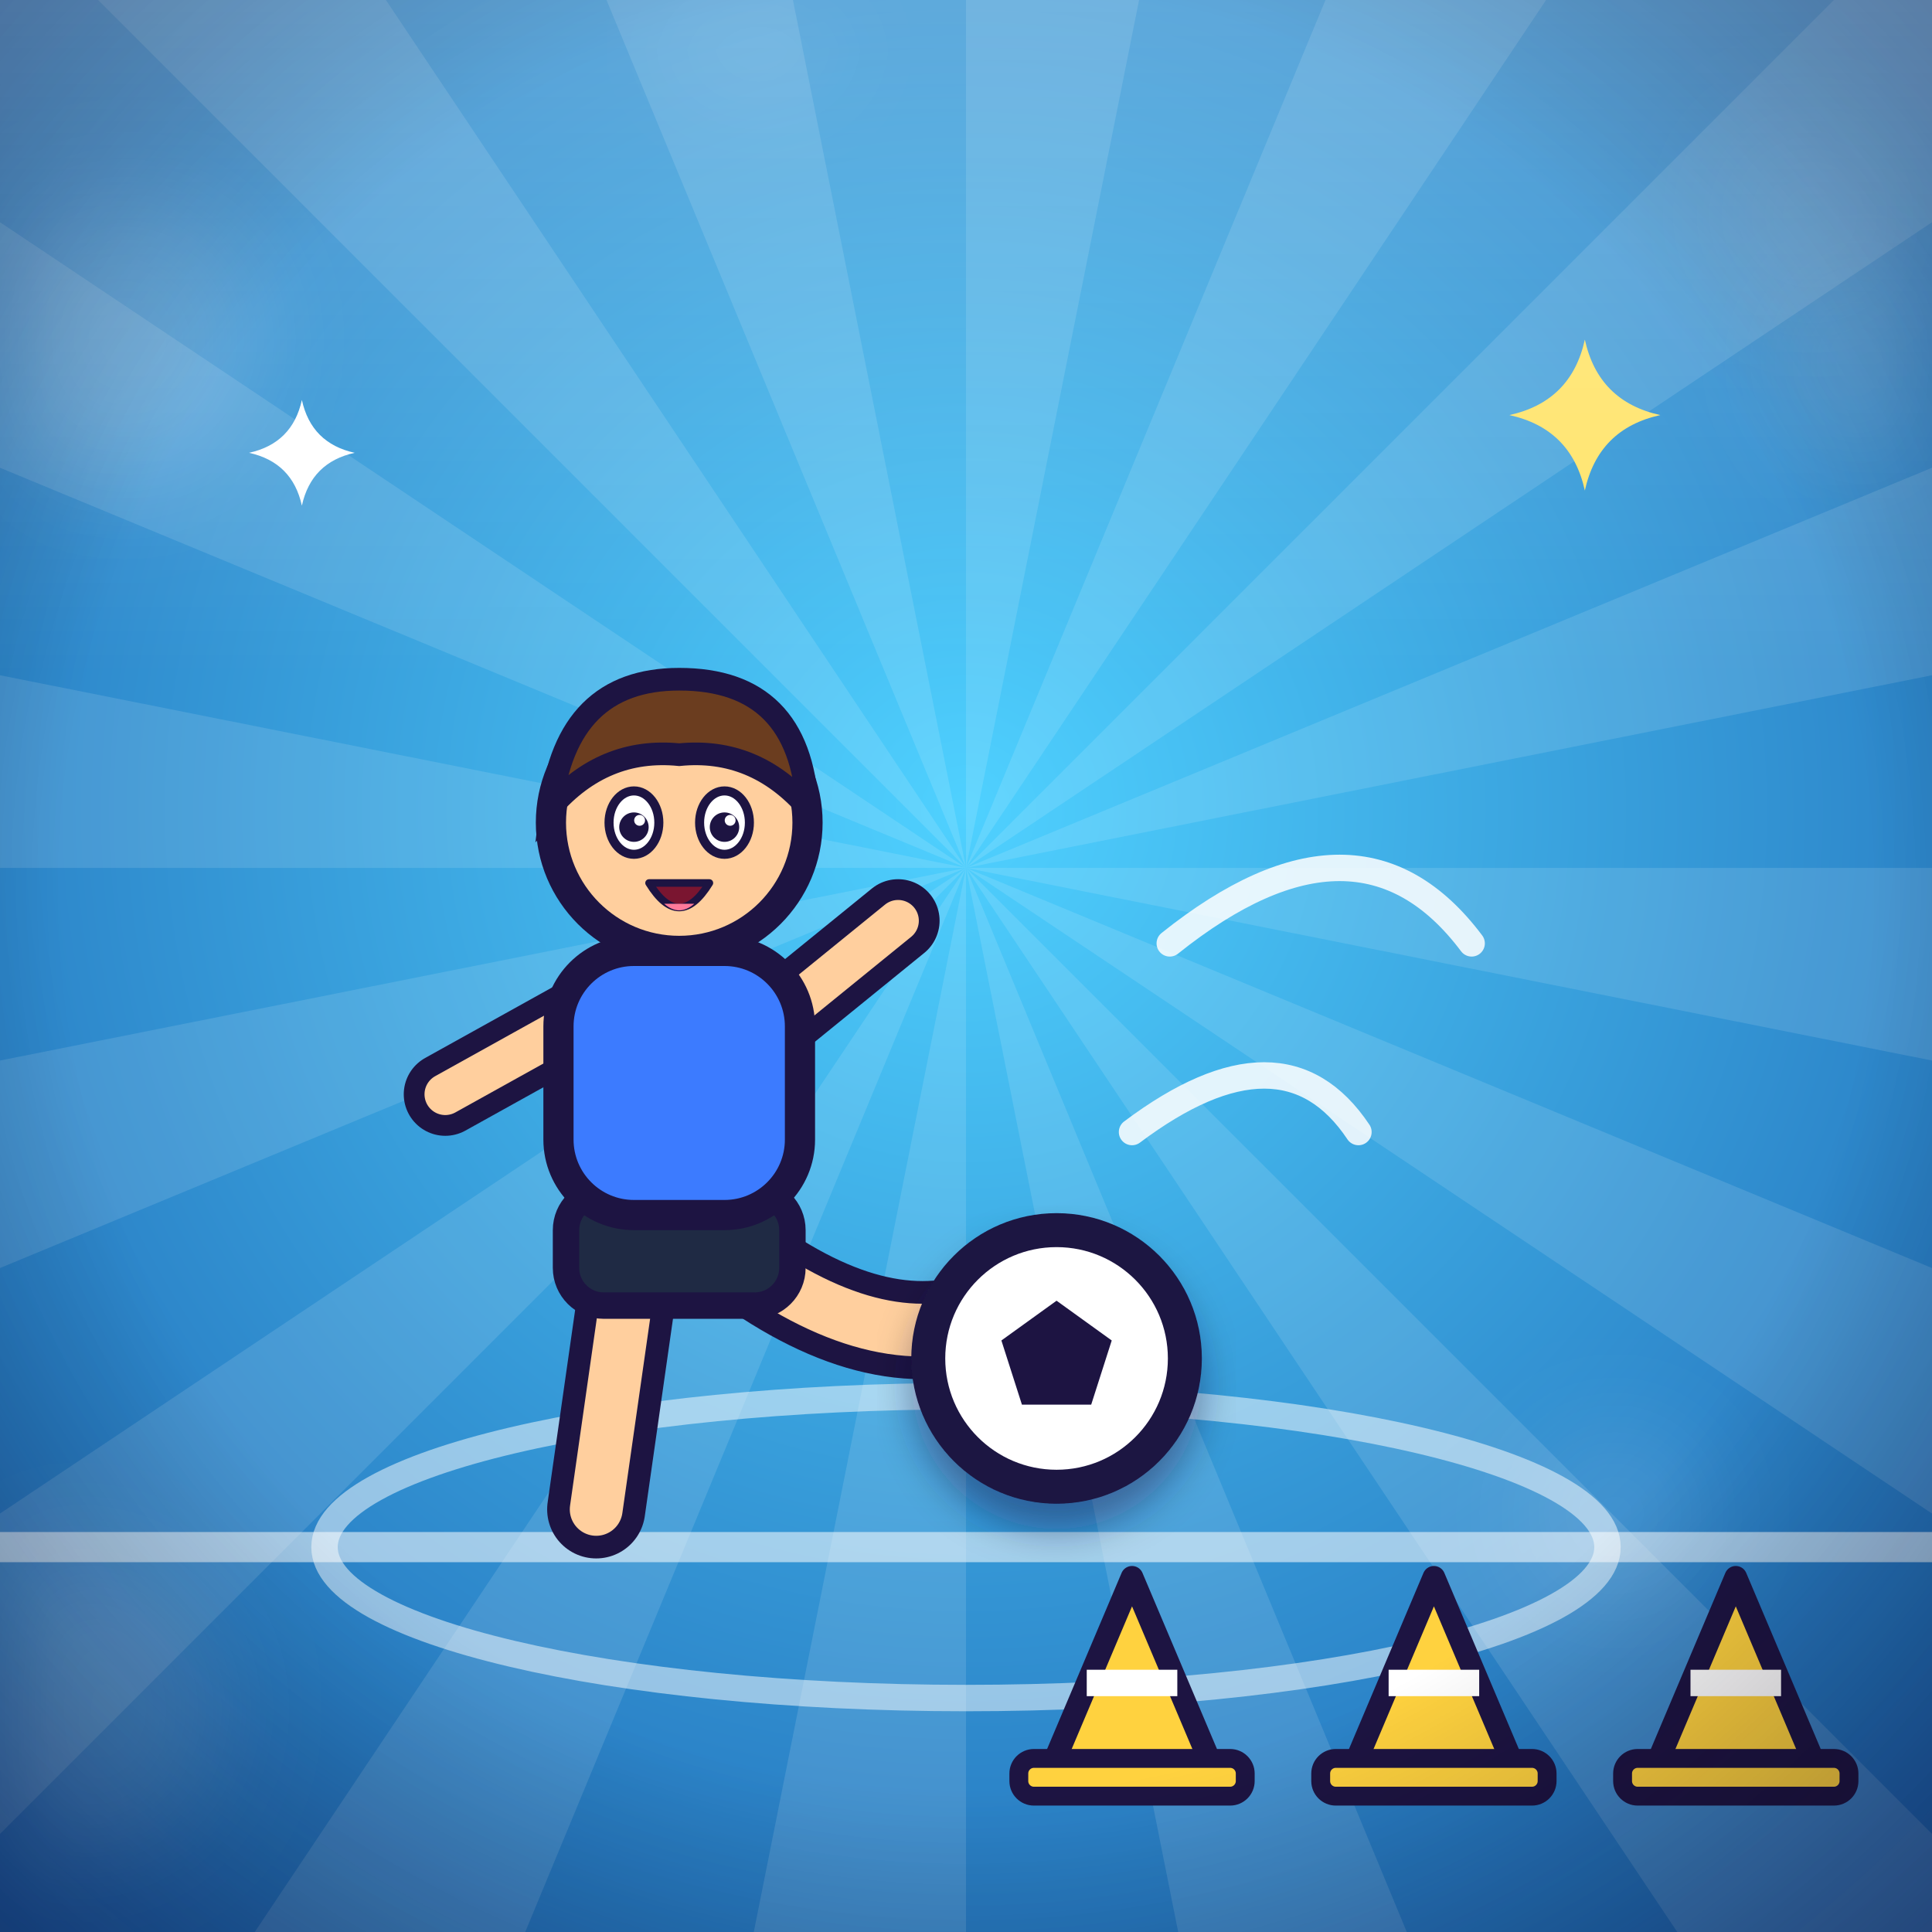
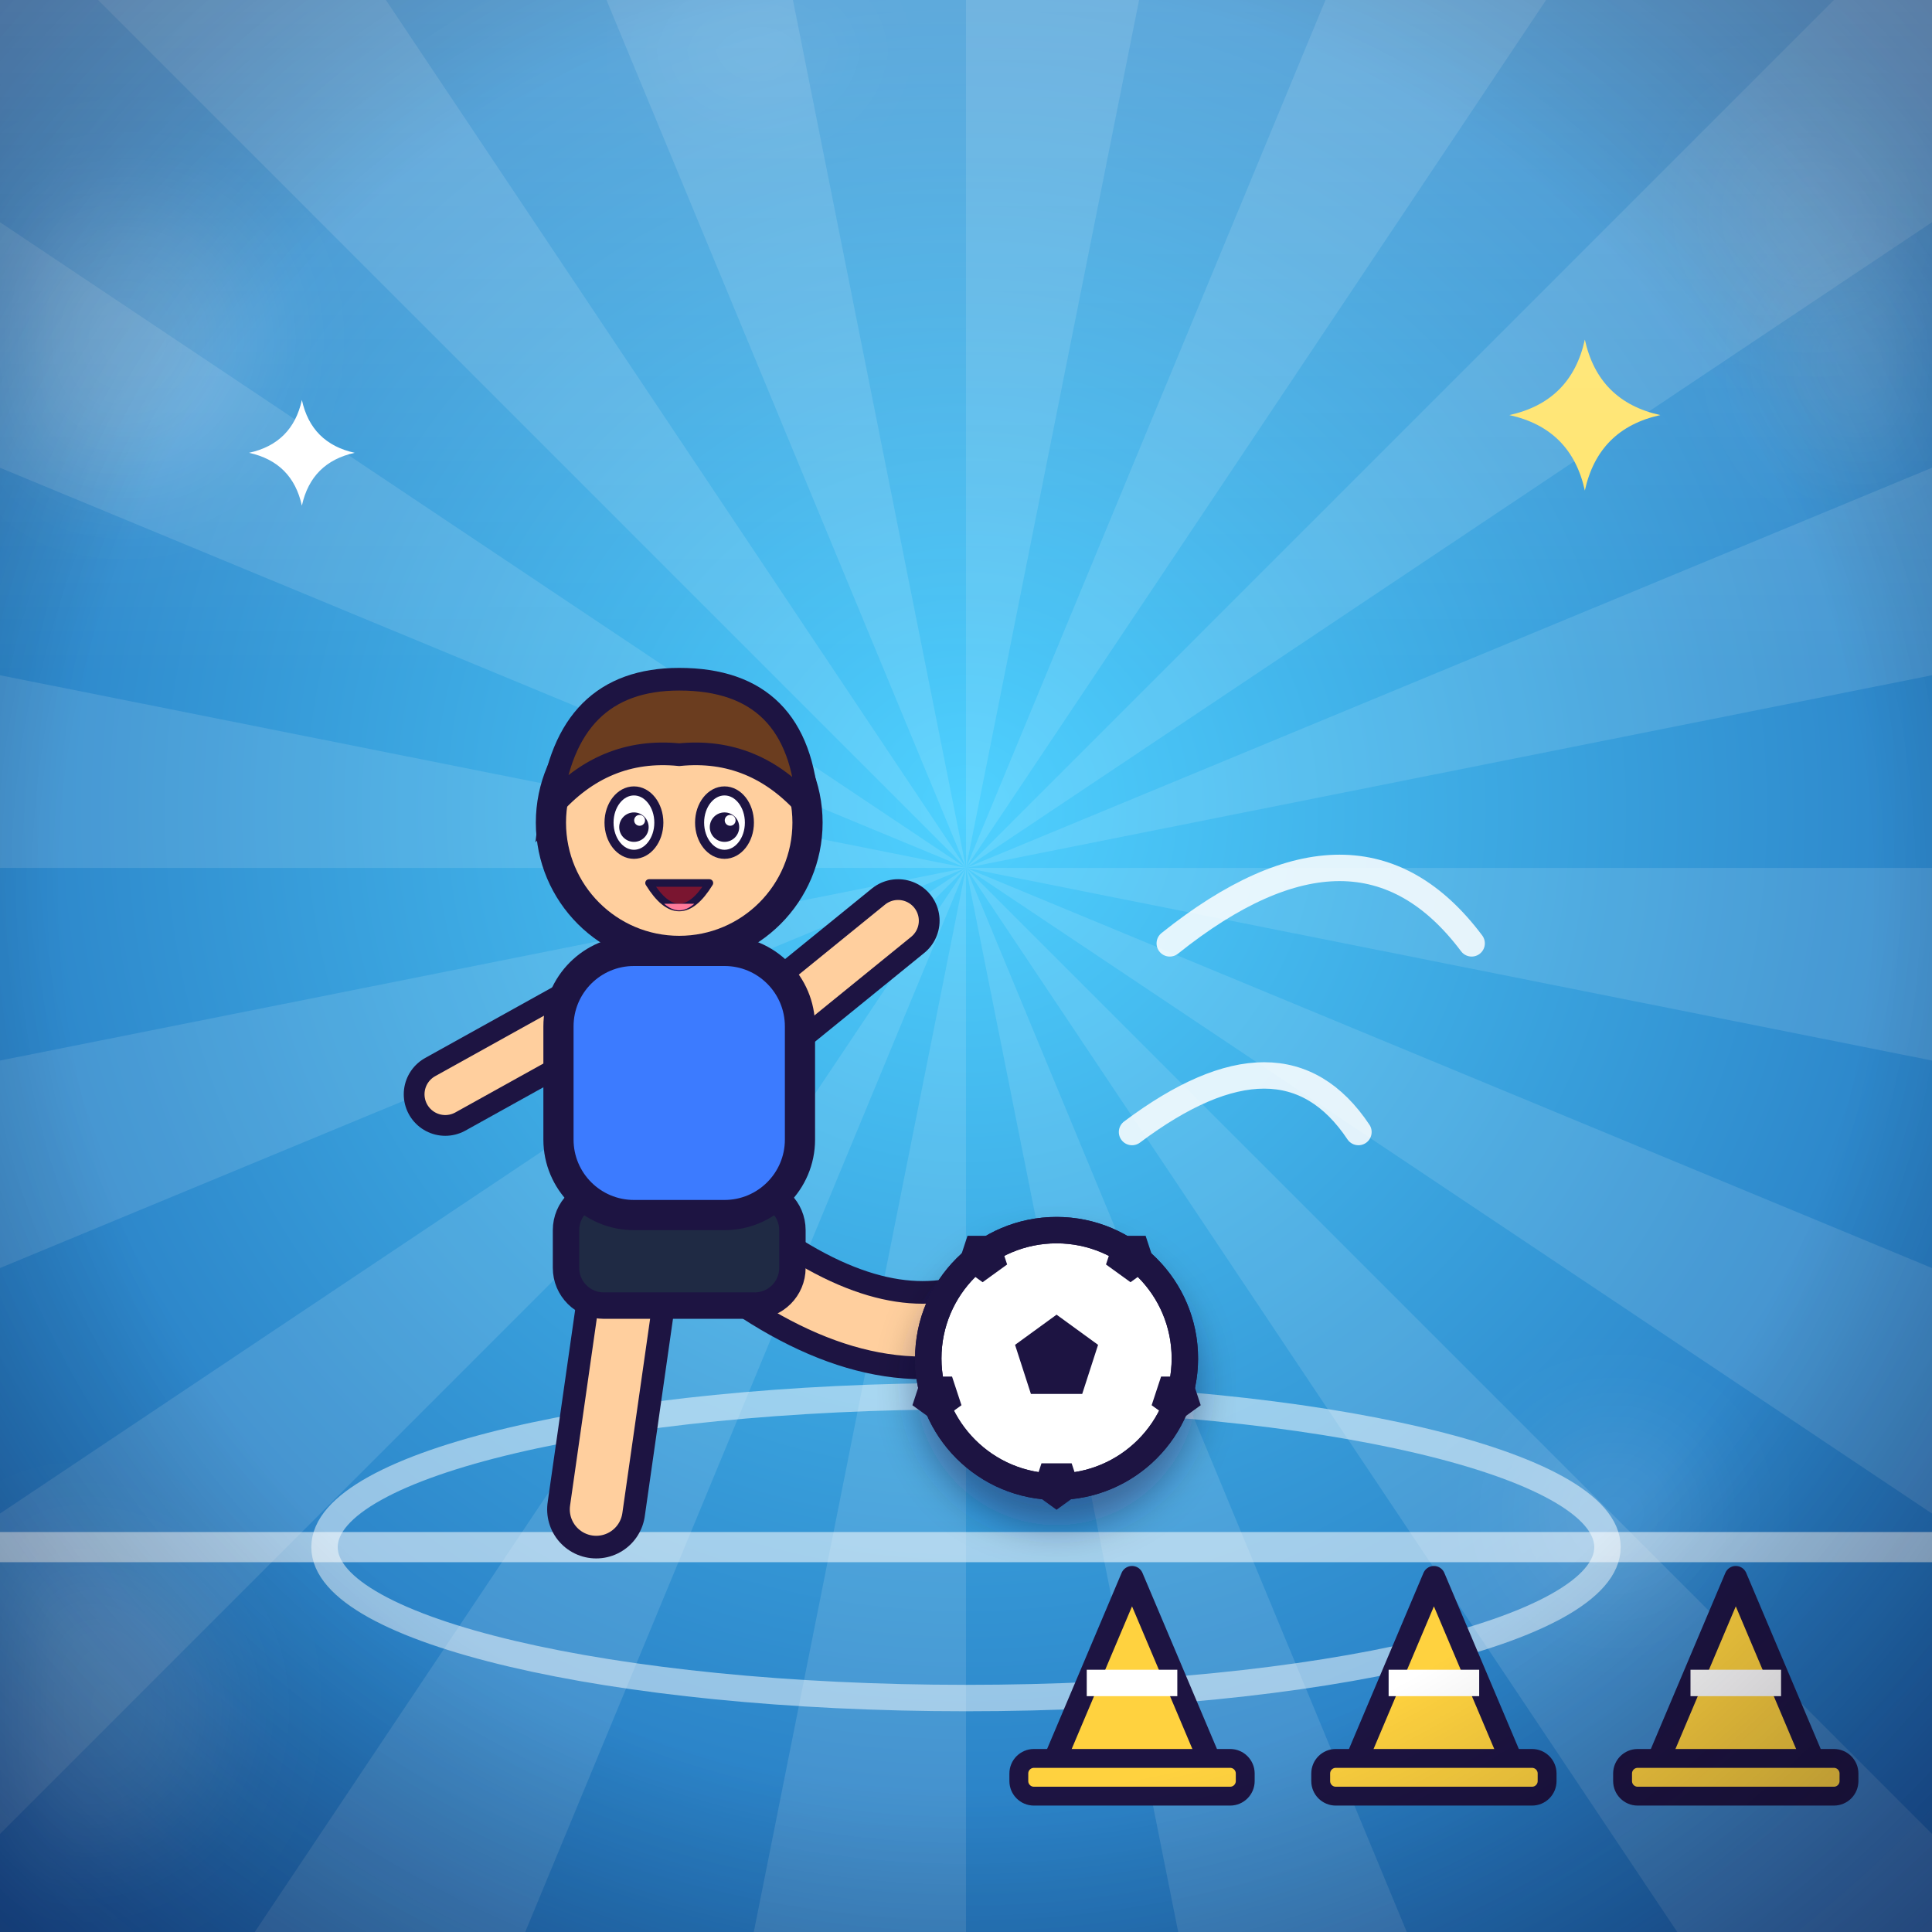
<svg xmlns="http://www.w3.org/2000/svg" viewBox="0 0 512 512" width="512" height="512">
  <defs>
    <filter id="ds" x="-20%" y="-20%" width="140%" height="150%">
      <feDropShadow dx="0" dy="7" stdDeviation="5" flood-color="#140c33" flood-opacity=".38" />
    </filter>
    <filter id="bk" x="-50%" y="-50%" width="200%" height="200%">
      <feGaussianBlur stdDeviation="14" />
    </filter>
    <radialGradient id="vig" cx=".5" cy=".46" r=".75">
      <stop offset=".62" stop-color="#000" stop-opacity="0" />
      <stop offset="1" stop-color="#0a0620" stop-opacity=".42" />
    </radialGradient>
    <linearGradient id="gl" x1="0" y1="0" x2="0" y2="1">
      <stop offset="0" stop-color="#fff" stop-opacity=".22" />
      <stop offset=".35" stop-color="#fff" stop-opacity="0" />
    </linearGradient>
    <radialGradient id="g1" cx="0.5" cy="0.42" r="0.75">
      <stop offset="0" stop-color="#4fd1ff" />
      <stop offset="1" stop-color="#1b5fae" />
    </radialGradient>
  </defs>
  <rect width="512" height="512" fill="url(#g1)" />
  <path d="M256 230L956 230L943 367ZM256 230L903 498L838 619ZM256 230L751 725L645 812ZM256 230L524 877L393 917ZM256 230L256 930L119 917ZM256 230L-12 877L-133 812ZM256 230L-239 725L-326 619ZM256 230L-391 498L-431 367ZM256 230L-444 230L-431 93ZM256 230L-391 -38L-326 -159ZM256 230L-239 -265L-133 -352ZM256 230L-12 -417L119 -457ZM256 230L256 -470L393 -457ZM256 230L524 -417L645 -352ZM256 230L751 -265L838 -159ZM256 230L903 -38L943 93Z" fill="#ffffff" opacity="0.12" />
  <circle cx="20" cy="453" r="39" fill="#fff" opacity="0.14" filter="url(#bk)" />
  <circle cx="497" cy="96" r="26" fill="#fff" opacity="0.13" filter="url(#bk)" />
  <circle cx="33" cy="90" r="36" fill="#fff" opacity="0.17" filter="url(#bk)" />
  <circle cx="201" cy="2" r="20" fill="#fff" opacity="0.12" filter="url(#bk)" />
  <circle cx="480" cy="57" r="25" fill="#fff" opacity="0.10" filter="url(#bk)" />
  <circle cx="428" cy="401" r="23" fill="#fff" opacity="0.12" filter="url(#bk)" />
  <path d="M-10 410 H522" stroke="#fff" stroke-width="8" opacity=".55" />
  <ellipse cx="256" cy="410" rx="170" ry="40" fill="none" stroke="#fff" stroke-width="7" opacity=".5" />
  <path d="M278 470 L300 418 L322 470Z" fill="#ffd23f" stroke="#1d1442" stroke-width="6" stroke-linejoin="round" />
  <path d="M288 446 H312" stroke="#fff" stroke-width="7" />
  <rect x="270" y="466" width="60" height="10" rx="4" fill="#ffd23f" stroke="#1d1442" stroke-width="5" />
  <path d="M358 470 L380 418 L402 470Z" fill="#ffd23f" stroke="#1d1442" stroke-width="6" stroke-linejoin="round" />
  <path d="M368 446 H392" stroke="#fff" stroke-width="7" />
  <rect x="350" y="466" width="60" height="10" rx="4" fill="#ffd23f" stroke="#1d1442" stroke-width="5" />
  <path d="M438 470 L460 418 L482 470Z" fill="#ffd23f" stroke="#1d1442" stroke-width="6" stroke-linejoin="round" />
  <path d="M448 446 H472" stroke="#fff" stroke-width="7" />
  <rect x="430" y="466" width="60" height="10" rx="4" fill="#ffd23f" stroke="#1d1442" stroke-width="5" />
  <g transform="translate(180 330) scale(1)">
    <path d="M-12 0 L-22 70" stroke="#1d1442" stroke-width="26" fill="none" stroke-linecap="round" stroke-linejoin="round" />
    <path d="M-12 0 L-22 70" stroke="#ffcf9e" stroke-width="14" fill="none" stroke-linecap="round" stroke-linejoin="round" />
    <path d="M12 0 Q50 30 80 20" stroke="#1d1442" stroke-width="26" fill="none" stroke-linecap="round" stroke-linejoin="round" />
    <path d="M12 0 Q50 30 80 20" stroke="#ffcf9e" stroke-width="14" fill="none" stroke-linecap="round" stroke-linejoin="round" />
    <rect x="-30" y="-14" width="60" height="30" rx="10" fill="#1f2a44" stroke="#1d1442" stroke-width="7" />
    <path d="M-26 -60 L-62 -40" stroke="#1d1442" stroke-width="22" fill="none" stroke-linecap="round" />
    <path d="M-26 -60 L-62 -40" stroke="#ffcf9e" stroke-width="11" fill="none" stroke-linecap="round" />
    <path d="M26 -60 L58 -86" stroke="#1d1442" stroke-width="22" fill="none" stroke-linecap="round" />
    <path d="M26 -60 L58 -86" stroke="#ffcf9e" stroke-width="11" fill="none" stroke-linecap="round" />
    <rect x="-32" y="-78" width="64" height="70" rx="20" fill="#3c7bff" stroke="#1d1442" stroke-width="8" />
    <circle cx="0" cy="-112" r="34" fill="#ffcf9e" stroke="#1d1442" stroke-width="8" />
    <path d="M-34 -116 Q-30 -150 0 -150 Q32 -150 34 -116 Q20 -132 0 -130 Q-20 -132 -34 -116Z" fill="#6b3d1f" stroke="#1d1442" stroke-width="6" />
  </g>
  <ellipse cx="168.0" cy="218" rx="6.6" ry="8.4" fill="#fff" stroke="#1d1442" stroke-width="2.4" />
  <circle cx="168.0" cy="219.2" r="3.9" fill="#1d1442" />
  <circle cx="169.5" cy="217.4" r="1.44" fill="#fff" />
  <ellipse cx="192.0" cy="218" rx="6.6" ry="8.4" fill="#fff" stroke="#1d1442" stroke-width="2.4" />
  <circle cx="192.0" cy="219.2" r="3.9" fill="#1d1442" />
  <circle cx="193.5" cy="217.4" r="1.44" fill="#fff" />
  <path d="M172.0 234 Q180 247.0 188.0 234Z" fill="#7a1530" stroke="#1d1442" stroke-width="2.0" stroke-linejoin="round" />
  <path d="M176.0 239.5 Q180 243.0 184.0 239.5" fill="#ff7a9a" />
-   <circle cx="280" cy="360" r="34" fill="#fff" stroke="#1d1442" stroke-width="9" stroke-linejoin="round" stroke-linecap="round" filter="url(#ds)" />
-   <path d="M280 344.7 L294.62 355.24 L289.18 372.24 L270.82 372.24 L265.38 355.24Z" fill="#1d1442" />
+   <g transform="translate(280 360) rotate(0)">
+     <circle r="34" fill="#ffffff" stroke="#1d1442" stroke-width="7" stroke-linejoin="round" stroke-linecap="round" filter="url(#ds)" />
+     <path d="M0.0,-12.2L5.8,-8.0L11.6,-3.8L9.4,3.1L7.2,9.9L0.0,9.9L-7.2,9.9L-9.4,3.1L-11.6,-3.8L-5.8,-8.0Z" fill="#1d1442" opacity="0" />
+     <path d="M0.0 -12.2" />
+     <path d="M11.6 -3.8" />
+     <path d="M7.2 9.9" />
+     <path d="M-7.2 9.9" />
+     <path d="M-11.6 -3.8" />
+     <path d="M0.0 -11.6 L11.0 -3.6 L6.8 9.4 L-6.8 9.4 L-11.0 -3.6Z" fill="#1d1442" />
+     <path d="M23.6 -32.5 L26.1 -24.9 L19.6 -20.2 L13.1 -24.9 L15.6 -32.5Z" fill="#1d1442" />
+     <path d="M38.2 12.4 L31.7 17.1 L25.2 12.4 L27.7 4.8 L35.7 4.8Z" fill="#1d1442" />
+     <path d="M0.0 40.1 L-6.5 35.4 L-4.0 27.8 L4.0 27.8 L6.5 35.4Z" fill="#1d1442" />
+     <path d="M-38.2 12.4 L-35.7 4.8 L-27.7 4.8 L-25.2 12.4 L-31.7 17.1Z" fill="#1d1442" />
+     <path d="M-23.6 -32.5 L-15.6 -32.5 L-13.1 -24.9 L-19.6 -20.2 L-26.1 -24.9Z" fill="#1d1442" />
+     <circle r="34" fill="none" stroke="#1d1442" stroke-width="7" />
+   </g>
+   <ellipse cx="268.1" cy="345.72" rx="10.2" ry="4.76" fill="#fff" opacity="0.55" transform="rotate(-30 268.1 345.72)" />
  <path d="M300 300 Q340 270 360 300 M310 250 Q360 210 390 250" stroke="#fff" stroke-width="7" fill="none" stroke-linecap="round" opacity=".85" />
  <path d="M420 90Q423.6 106.4 440 110Q423.6 113.6 420 130Q416.4 113.6 400 110Q416.4 106.4 420 90Z" fill="#ffe46b" opacity="1" />
  <path d="M80 106Q82.52 117.48 94 120Q82.52 122.52 80 134Q77.48 122.52 66 120Q77.48 117.48 80 106Z" fill="#fff" opacity="1" />
  <rect width="512" height="512" fill="url(#vig)" />
  <rect width="512" height="512" fill="url(#gl)" />
</svg>
